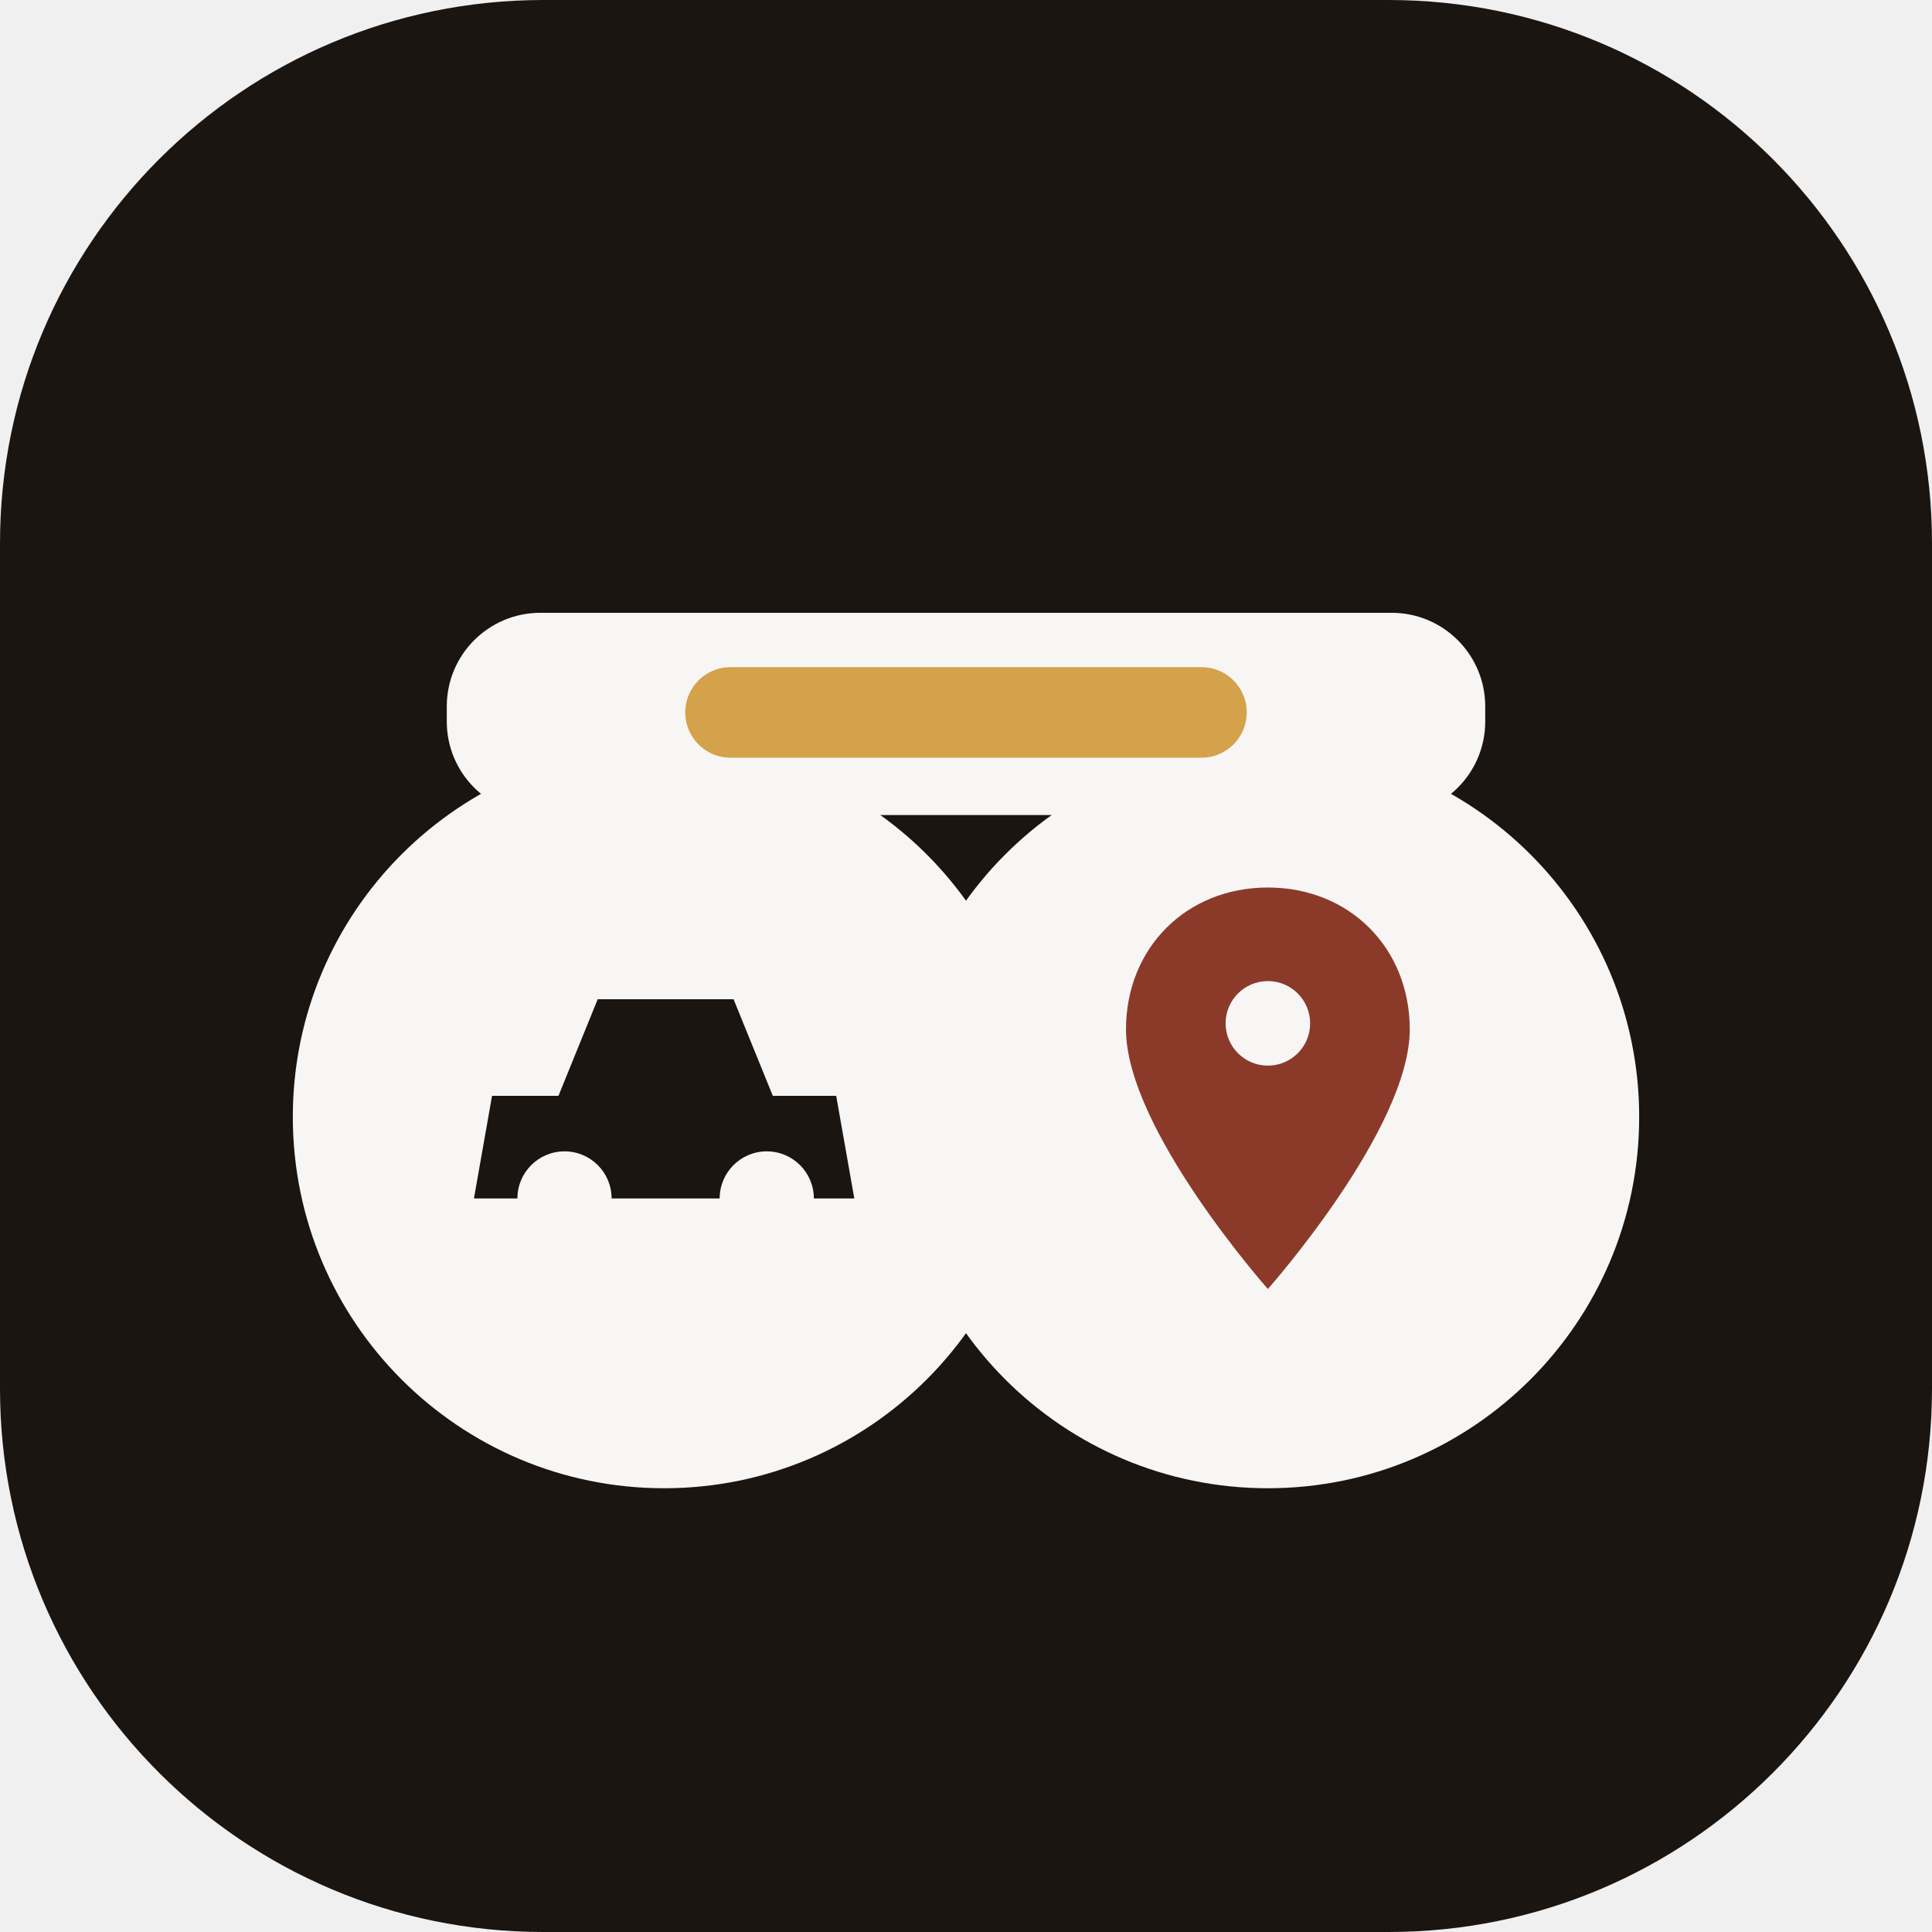
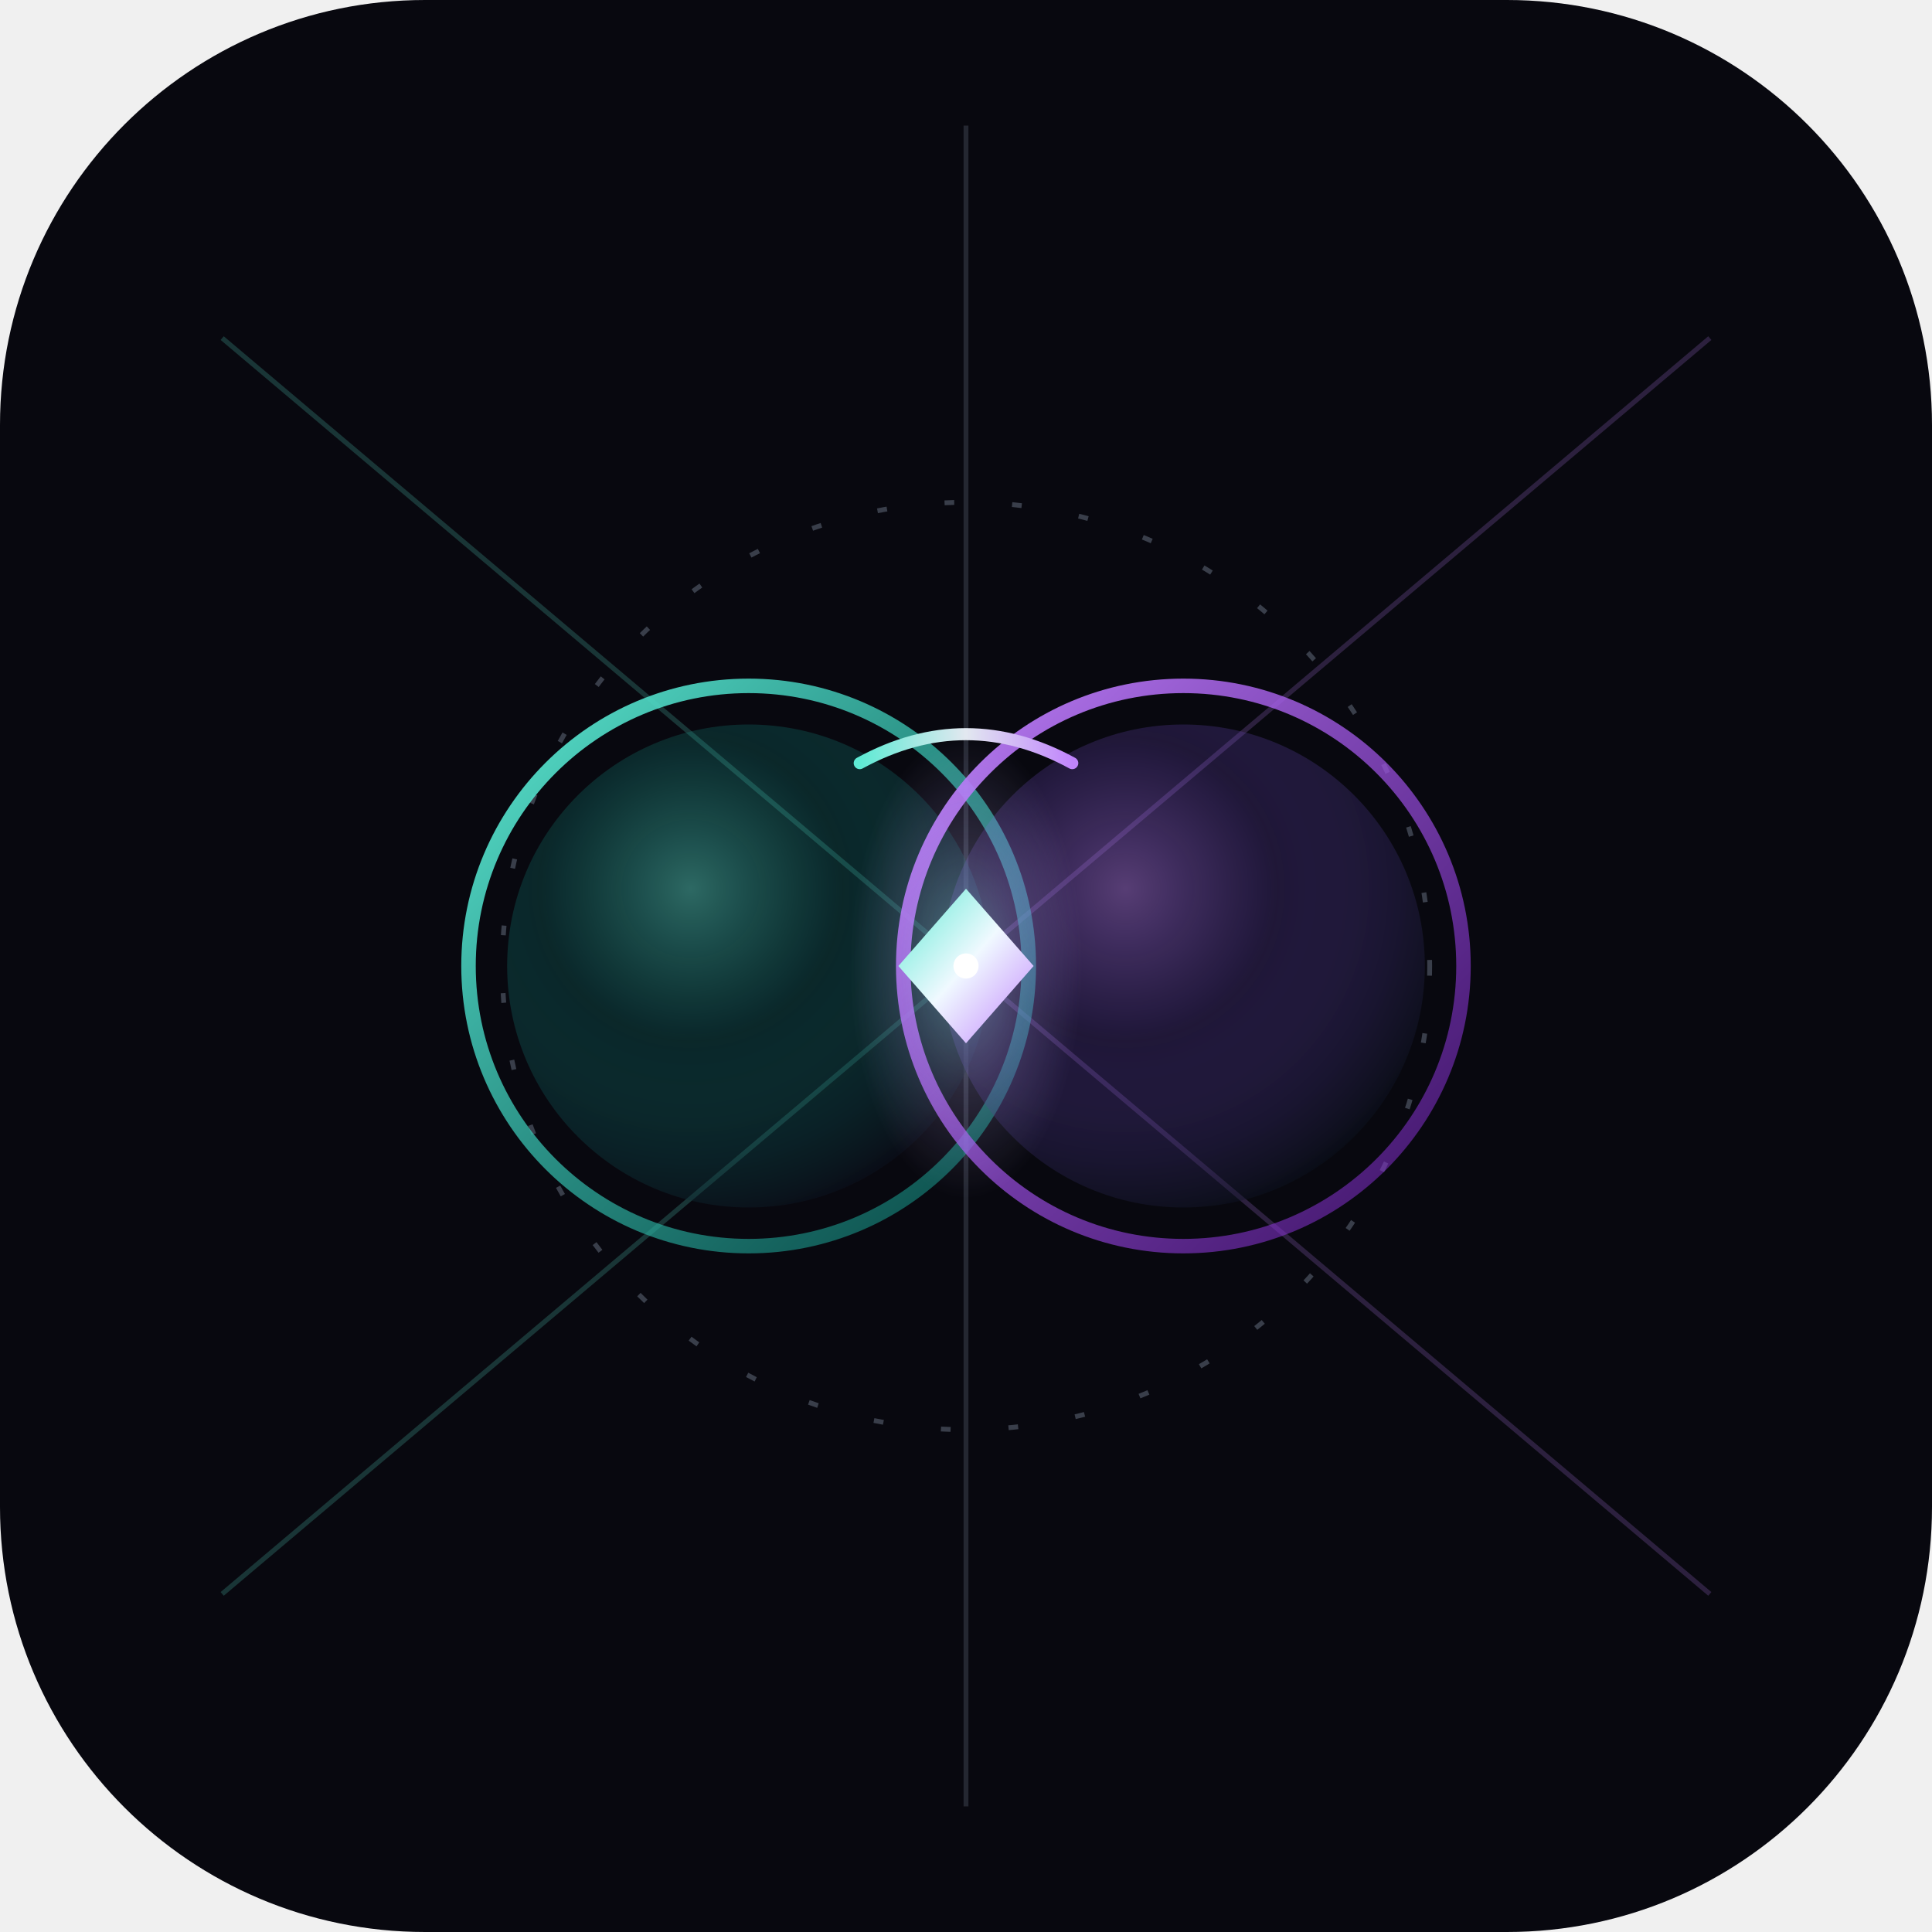
- <svg xmlns="http://www.w3.org/2000/svg" viewBox="0 0 32 32">
-   <rect width="32" height="32" rx="9" fill="#1B1512" />
-   <circle cx="11" cy="18.5" r="6.15" fill="#F7F6F4" />
-   <circle cx="21" cy="18.5" r="6.15" fill="#F7F6F4" />
-   <rect x="7.4" y="10.15" width="17.2" height="3.35" rx="1.55" fill="#F7F6F4" />
-   <path d="M12.1 11.8h7.8" fill="none" stroke="#D4A24A" stroke-width="1.5" stroke-linecap="round" />
-   <path d="M8.15 18.15h5.7l.3 1.7H7.85z" fill="#1B1512" />
-   <path d="M9.25 18.15 9.9 16.55h2.25l.65 1.6z" fill="#1B1512" />
-   <circle cx="9.35" cy="19.85" r="0.78" fill="#F7F6F4" />
-   <circle cx="12.7" cy="19.85" r="0.78" fill="#F7F6F4" />
-   <path d="M21 14.7c1.35 0 2.35 1 2.35 2.35 0 1.65-2.35 4.3-2.35 4.3s-2.35-2.65-2.35-4.3c0-1.35 1-2.35 2.35-2.35z" fill="#8B3A2A" />
-   <circle cx="21" cy="16.95" r="0.7" fill="#F7F6F4" />
+ <svg xmlns="http://www.w3.org/2000/svg" viewBox="0 0 400 400">
+   <defs>
+     <radialGradient id="fillL" cx="38%" cy="34%" r="70%">
+       <stop offset="0%" stop-color="#5eead4" stop-opacity=".85" />
+       <stop offset="45%" stop-color="#14b8a6" stop-opacity=".35" />
+       <stop offset="100%" stop-color="#0b1220" stop-opacity=".9" />
+     </radialGradient>
+     <radialGradient id="fillR" cx="38%" cy="34%" r="70%">
+       <stop offset="0%" stop-color="#c084fc" stop-opacity=".85" />
+       <stop offset="45%" stop-color="#8b5cf6" stop-opacity=".35" />
+       <stop offset="100%" stop-color="#0b1220" stop-opacity=".9" />
+     </radialGradient>
+     <linearGradient id="ringL" x1="0" y1="0" x2="1" y2="1">
+       <stop offset="0%" stop-color="#5eead4" />
+       <stop offset="100%" stop-color="#0d9488" stop-opacity=".45" />
+     </linearGradient>
+     <linearGradient id="ringR" x1="0" y1="0" x2="1" y2="1">
+       <stop offset="0%" stop-color="#c084fc" />
+       <stop offset="100%" stop-color="#7e22ce" stop-opacity=".45" />
+     </linearGradient>
+     <linearGradient id="bridge" x1="0" y1="0" x2="1" y2="0">
+       <stop offset="0%" stop-color="#5eead4" />
+       <stop offset="50%" stop-color="#e2e8f0" />
+       <stop offset="100%" stop-color="#c084fc" />
+     </linearGradient>
+     <linearGradient id="prismGrad" x1="0" y1="0" x2="1" y2="1">
+       <stop offset="0%" stop-color="#5eead4" />
+       <stop offset="50%" stop-color="#f0f9ff" />
+       <stop offset="100%" stop-color="#c084fc" />
+     </linearGradient>
+     <radialGradient id="mixGlow" cx="50%" cy="50%" r="50%">
+       <stop offset="0%" stop-color="#a5f3fc" stop-opacity=".55" />
+       <stop offset="55%" stop-color="#c4b5fd" stop-opacity=".22" />
+       <stop offset="100%" stop-color="#c4b5fd" stop-opacity="0" />
+     </radialGradient>
+   </defs>
+   <rect width="400" height="400" rx="88" fill="#08080f" />
+   <g fill="none" stroke-width="1" opacity=".2">
+     <line x1="200" y1="200" x2="46" y2="70" stroke="#5eead4" />
+     <line x1="200" y1="200" x2="354" y2="70" stroke="#c084fc" />
+     <line x1="200" y1="200" x2="46" y2="330" stroke="#5eead4" />
+     <line x1="200" y1="200" x2="354" y2="330" stroke="#c084fc" />
+     <line x1="200" y1="200" x2="200" y2="26" stroke="#94a3b8" />
+     <line x1="200" y1="200" x2="200" y2="374" stroke="#94a3b8" />
+   </g>
+   <circle cx="200" cy="200" r="96" fill="none" stroke="#94a3b8" stroke-width="1" stroke-dasharray="2 12" opacity=".35" />
+   <circle cx="155" cy="200" r="58" fill="none" stroke="url(#ringL)" stroke-width="3" />
+   <circle cx="155" cy="200" r="50" fill="url(#fillL)" opacity=".5" />
+   <circle cx="245" cy="200" r="58" fill="none" stroke="url(#ringR)" stroke-width="3" />
+   <circle cx="245" cy="200" r="50" fill="url(#fillR)" opacity=".5" />
+   <ellipse cx="200" cy="200" rx="24" ry="48" fill="url(#mixGlow)" opacity=".8" />
+   <path d="M178 158Q200 146 222 158" fill="none" stroke="url(#bridge)" stroke-width="2.5" stroke-linecap="round" />
+   <path d="M200 184L214 200L200 216L186 200Z" fill="url(#prismGrad)" />
+   <circle cx="200" cy="200" r="2.6" fill="#ffffff" />
</svg>
